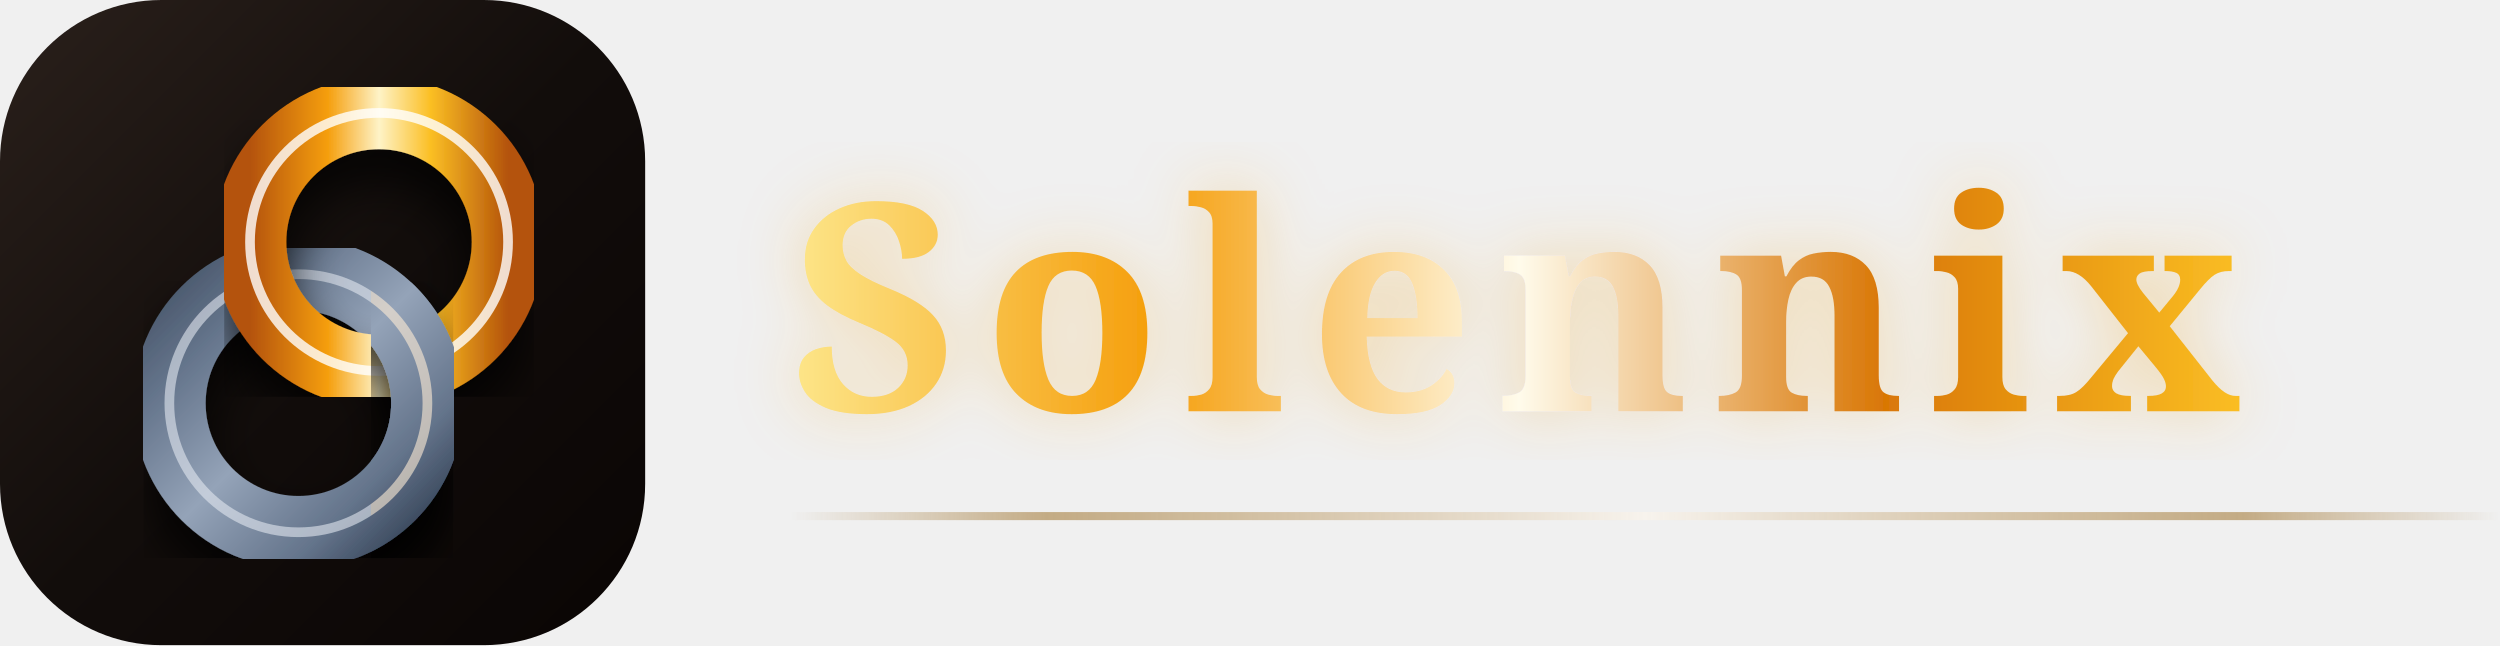
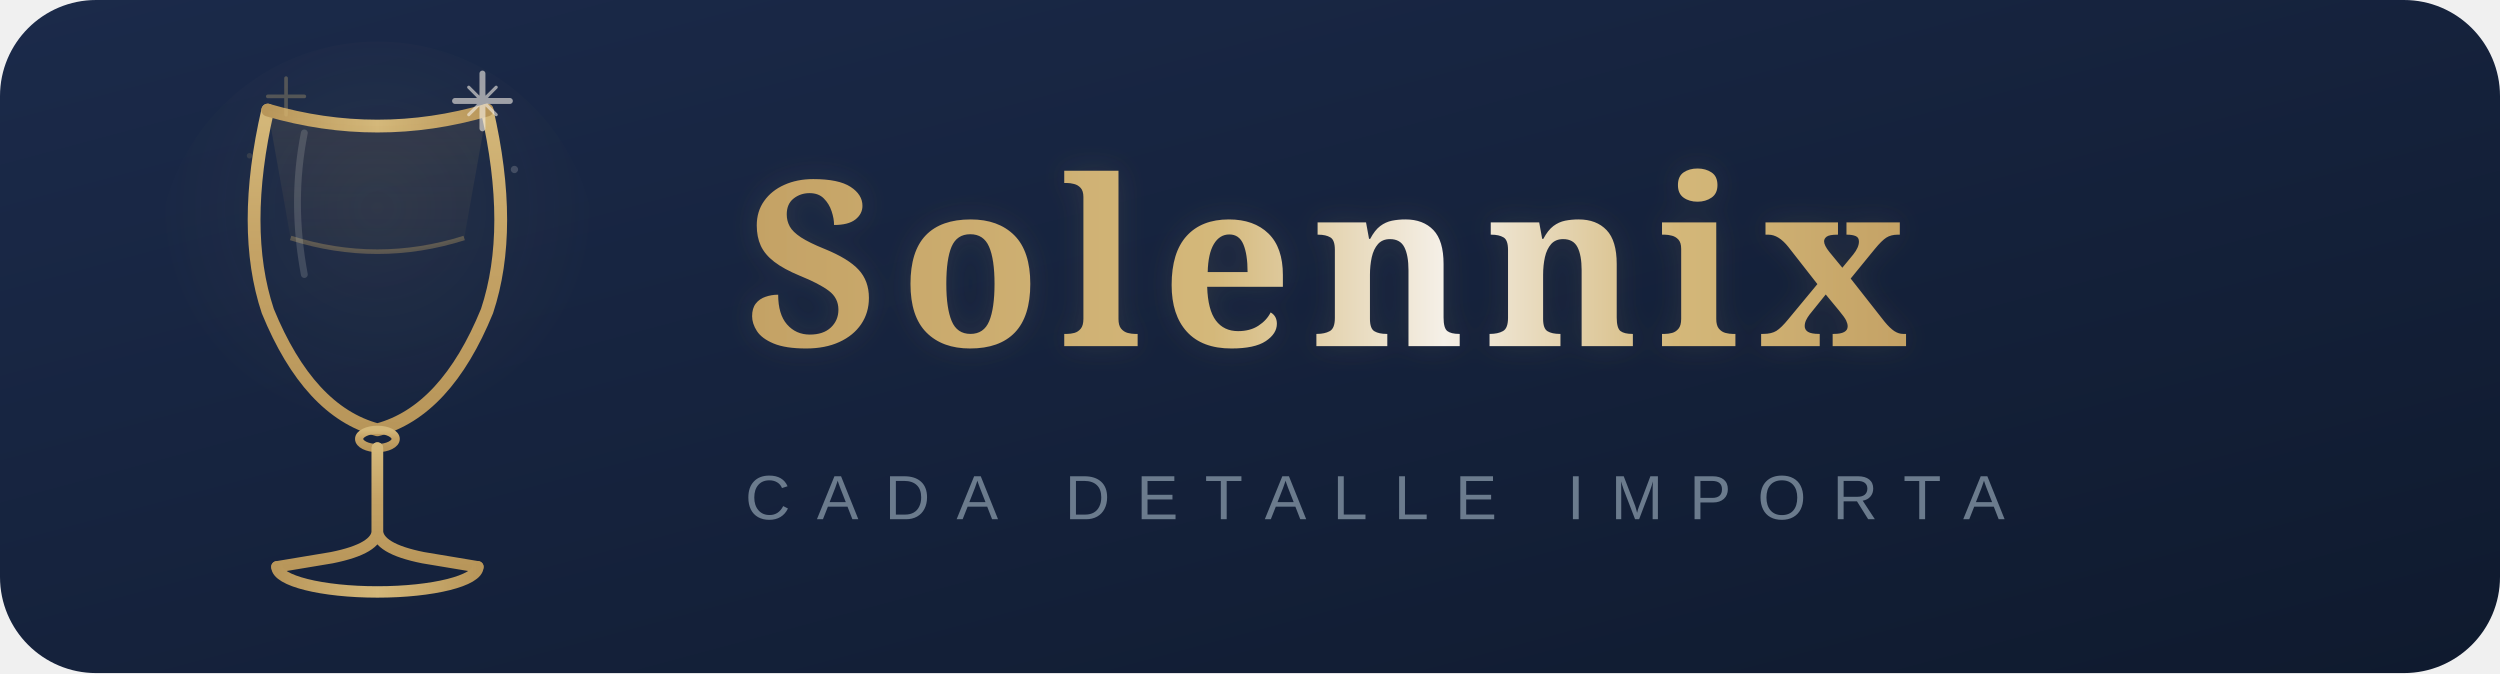
- <svg xmlns="http://www.w3.org/2000/svg" viewBox="0 0 310 80">
+ <svg xmlns="http://www.w3.org/2000/svg" viewBox="0 0 520 140">
  <defs>
-     <linearGradient id="iconBg" x1="0" y1="0" x2="1" y2="1">
-       <stop offset="0%" stop-color="#2a201b" />
-       <stop offset="50%" stop-color="#120d0b" />
-       <stop offset="100%" stop-color="#0a0504" />
+     <linearGradient id="bgH" x1="0" y1="0" x2="1" y2="1">
+       <stop offset="0%" stop-color="#1B2A4A" />
+       <stop offset="100%" stop-color="#0F1A2E" />
    </linearGradient>
-     <linearGradient id="gold-grad" x1="0" y1="0.5" x2="1" y2="0.5">
-       <stop offset="0%" stop-color="#b45309" />
-       <stop offset="30%" stop-color="#f59e0b" />
-       <stop offset="50%" stop-color="#fef3c7" />
-       <stop offset="70%" stop-color="#fbbf24" />
-       <stop offset="100%" stop-color="#b45309" />
+     <linearGradient id="goldV" x1="0" y1="0" x2="0" y2="1">
+       <stop offset="0%" stop-color="#D4B87A" />
+       <stop offset="45%" stop-color="#C4A265" />
+       <stop offset="100%" stop-color="#B8965A" />
    </linearGradient>
-     <linearGradient id="orange-grad" x1="0" y1="0" x2="1" y2="1">
-       <stop offset="0%" stop-color="#475569" />
-       <stop offset="20%" stop-color="#64748b" />
-       <stop offset="50%" stop-color="#94a3b8" />
-       <stop offset="80%" stop-color="#64748b" />
-       <stop offset="100%" stop-color="#334155" />
+     <linearGradient id="goldHr" x1="0" y1="0" x2="1" y2="0">
+       <stop offset="0%" stop-color="#B8965A" />
+       <stop offset="50%" stop-color="#D4B87A" />
+       <stop offset="100%" stop-color="#B8965A" />
    </linearGradient>
-     <filter id="drop-shadow">
-       <feDropShadow dx="0" dy="4" stdDeviation="3" flood-color="#000000" flood-opacity="0.8" />
-     </filter>
+     <linearGradient id="liqH" x1="0" y1="0" x2="0" y2="1">
+       <stop offset="0%" stop-color="#C4A265" stop-opacity="0.12" />
+       <stop offset="100%" stop-color="#C4A265" stop-opacity="0.04" />
+     </linearGradient>
+     <radialGradient id="glowH" cx="50%" cy="38%">
+       <stop offset="0%" stop-color="#D4B87A" stop-opacity="0.07" />
+       <stop offset="100%" stop-color="#D4B87A" stop-opacity="0" />
+     </radialGradient>
    <linearGradient id="textGold" x1="0%" y1="0%" x2="100%" y2="0%">
-       <stop offset="0%" stop-color="#fde68a" />
-       <stop offset="25%" stop-color="#f59e0b" />
-       <stop offset="50%" stop-color="#fffbeb" />
-       <stop offset="75%" stop-color="#d97706" />
-       <stop offset="100%" stop-color="#fbbf24" />
+       <stop offset="0%" stop-color="#C4A265" />
+       <stop offset="40%" stop-color="#D4B87A" />
+       <stop offset="60%" stop-color="#F5F0E8" />
+       <stop offset="80%" stop-color="#D4B87A" />
+       <stop offset="100%" stop-color="#C4A265" />
    </linearGradient>
-     <filter id="textGlow" x="-10%" y="-20%" width="120%" height="140%">
-       <feGaussianBlur in="SourceAlpha" stdDeviation="4" result="blur" />
-       <feFlood flood-color="#f59e0b" flood-opacity="0.3" result="color" />
+     <linearGradient id="lineGrad" x1="0" y1="0" x2="1" y2="0">
+       <stop offset="0%" stop-color="#C4A265" stop-opacity="0" />
+       <stop offset="15%" stop-color="#C4A265" stop-opacity="0.5" />
+       <stop offset="50%" stop-color="#D4B87A" stop-opacity="0.7" />
+       <stop offset="85%" stop-color="#C4A265" stop-opacity="0.5" />
+       <stop offset="100%" stop-color="#C4A265" stop-opacity="0" />
+     </linearGradient>
+     <filter id="textGlow" x="-5%" y="-15%" width="110%" height="130%">
+       <feGaussianBlur in="SourceAlpha" stdDeviation="3" result="blur" />
+       <feFlood flood-color="#C4A265" flood-opacity="0.12" result="color" />
      <feComposite in="color" in2="blur" operator="in" result="glow" />
      <feMerge>
        <feMergeNode in="glow" />
        <feMergeNode in="SourceGraphic" />
      </feMerge>
    </filter>
  </defs>
-   <rect x="0" y="0" width="80" height="80" rx="20" ry="20" fill="url(#iconBg)" />
-   <g transform="translate(4, 0)">
-     <circle cx="33" cy="50" r="16" fill="none" stroke="url(#orange-grad)" stroke-width="9" filter="url(#drop-shadow)" />
-     <circle cx="33" cy="50" r="16" fill="none" stroke="#e2e8f0" stroke-width="1.2" opacity="0.6" />
-     <circle cx="43" cy="30" r="16" fill="none" stroke="url(#gold-grad)" stroke-width="9" filter="url(#drop-shadow)" />
-     <circle cx="43" cy="30" r="16" fill="none" stroke="#fff" stroke-width="1.2" opacity="0.8" />
-     <g clip-path="url(#clipRight)">
-       <clipPath id="clipRight">
-         <rect x="42" y="35" width="40" height="40" />
-       </clipPath>
-       <circle cx="33" cy="50" r="16" fill="none" stroke="url(#orange-grad)" stroke-width="9" filter="url(#drop-shadow)" />
-       <circle cx="33" cy="50" r="16" fill="none" stroke="#ffedd5" stroke-width="1.2" opacity="0.6" />
+   <rect width="520" height="140" rx="20" fill="url(#bgH)" />
+   <g transform="translate(12,2) scale(0.95)">
+     <circle cx="70" cy="55" r="48" fill="url(#glowH)" />
+     <path d="M46,22 Q40,48 46,66 Q55,88 70,92 Q85,88 94,66 Q100,48 94,22" fill="none" stroke="url(#goldV)" stroke-width="2.8" stroke-linecap="round" stroke-linejoin="round" />
+     <path d="M46,22 Q70,29 94,22" fill="none" stroke="url(#goldHr)" stroke-width="2.8" stroke-linecap="round" />
+     <path d="M51,50 Q70,56 89,50 L94,22 Q70,29 46,22 Z" fill="url(#liqH)" />
+     <path d="M51,50 Q70,56 89,50" fill="none" stroke="#C4A265" stroke-width="1" opacity="0.35" />
+     <path d="M54,27 Q51,42 54,58" fill="none" stroke="#F5F0E8" stroke-width="1.5" opacity="0.16" stroke-linecap="round" />
+     <ellipse cx="70" cy="94" rx="4" ry="2" fill="none" stroke="url(#goldV)" stroke-width="1.8" />
+     <path d="M70,96 L70,114 Q70,118 60,120 L48,122" fill="none" stroke="url(#goldV)" stroke-width="2.5" stroke-linecap="round" stroke-linejoin="round" />
+     <path d="M70,96 L70,114 Q70,118 80,120 L92,122" fill="none" stroke="url(#goldV)" stroke-width="2.5" stroke-linecap="round" stroke-linejoin="round" />
+     <path d="M48,122 A22,5.5 0 0,0 92,122" fill="none" stroke="url(#goldHr)" stroke-width="2.5" stroke-linecap="round" />
+     <g transform="translate(93,20)" opacity="0.6">
+       <line x1="0" y1="-6" x2="0" y2="6" stroke="#F5F0E8" stroke-width="1.3" stroke-linecap="round" />
+       <line x1="-6" y1="0" x2="6" y2="0" stroke="#F5F0E8" stroke-width="1.3" stroke-linecap="round" />
+       <line x1="-3" y1="-3" x2="3" y2="3" stroke="#F5F0E8" stroke-width="0.7" stroke-linecap="round" />
+       <line x1="3" y1="-3" x2="-3" y2="3" stroke="#F5F0E8" stroke-width="0.7" stroke-linecap="round" />
+       <circle cx="0" cy="0" r="1.5" fill="#F5F0E8" opacity="0.45" />
    </g>
+     <g transform="translate(50,19)" opacity="0.3">
+       <line x1="0" y1="-4" x2="0" y2="4" stroke="#D4B87A" stroke-width="0.8" stroke-linecap="round" />
+       <line x1="-4" y1="0" x2="4" y2="0" stroke="#D4B87A" stroke-width="0.8" stroke-linecap="round" />
+     </g>
+     <circle cx="100" cy="35" r="0.8" fill="#F5F0E8" opacity="0.18" />
+     <circle cx="42" cy="32" r="0.6" fill="#D4B87A" opacity="0.14" />
  </g>
-   <text x="98" y="51" font-family="Cinzel, 'Playfair Display', Didot, 'Bodoni MT', Georgia, serif" font-size="36" font-weight="600" letter-spacing="2.8" fill="url(#textGold)" filter="url(#textGlow)">Solennix</text>
-   <linearGradient id="accentLine" x1="98" y1="0" x2="310" y2="0" gradientUnits="userSpaceOnUse">
-     <stop offset="0%" stop-color="#b89a6a" stop-opacity="0" />
-     <stop offset="15%" stop-color="#b89a6a" stop-opacity="0.8" />
-     <stop offset="50%" stop-color="#f7f3ed" stop-opacity="1" />
-     <stop offset="85%" stop-color="#b89a6a" stop-opacity="0.8" />
-     <stop offset="100%" stop-color="#b89a6a" stop-opacity="0" />
-   </linearGradient>
-   <line x1="98" y1="64" x2="310" y2="64" stroke="url(#accentLine)" stroke-width="1" stroke-linecap="round" />
+   <text x="155" y="72" font-family="Cinzel, 'Playfair Display', Didot, 'Bodoni MT', Georgia, serif" font-size="48" font-weight="600" letter-spacing="4" fill="url(#textGold)" filter="url(#textGlow)">Solennix</text>
+   <line x1="155" y1="86" x2="500" y2="86" stroke="url(#lineGrad)" stroke-width="0.8" />
+   <text x="155" y="108" font-family="'Helvetica Neue', 'Segoe UI', Arial, sans-serif" font-size="13" font-weight="300" letter-spacing="5.5" fill="#6B7B8D">CADA DETALLE IMPORTA</text>
</svg>
